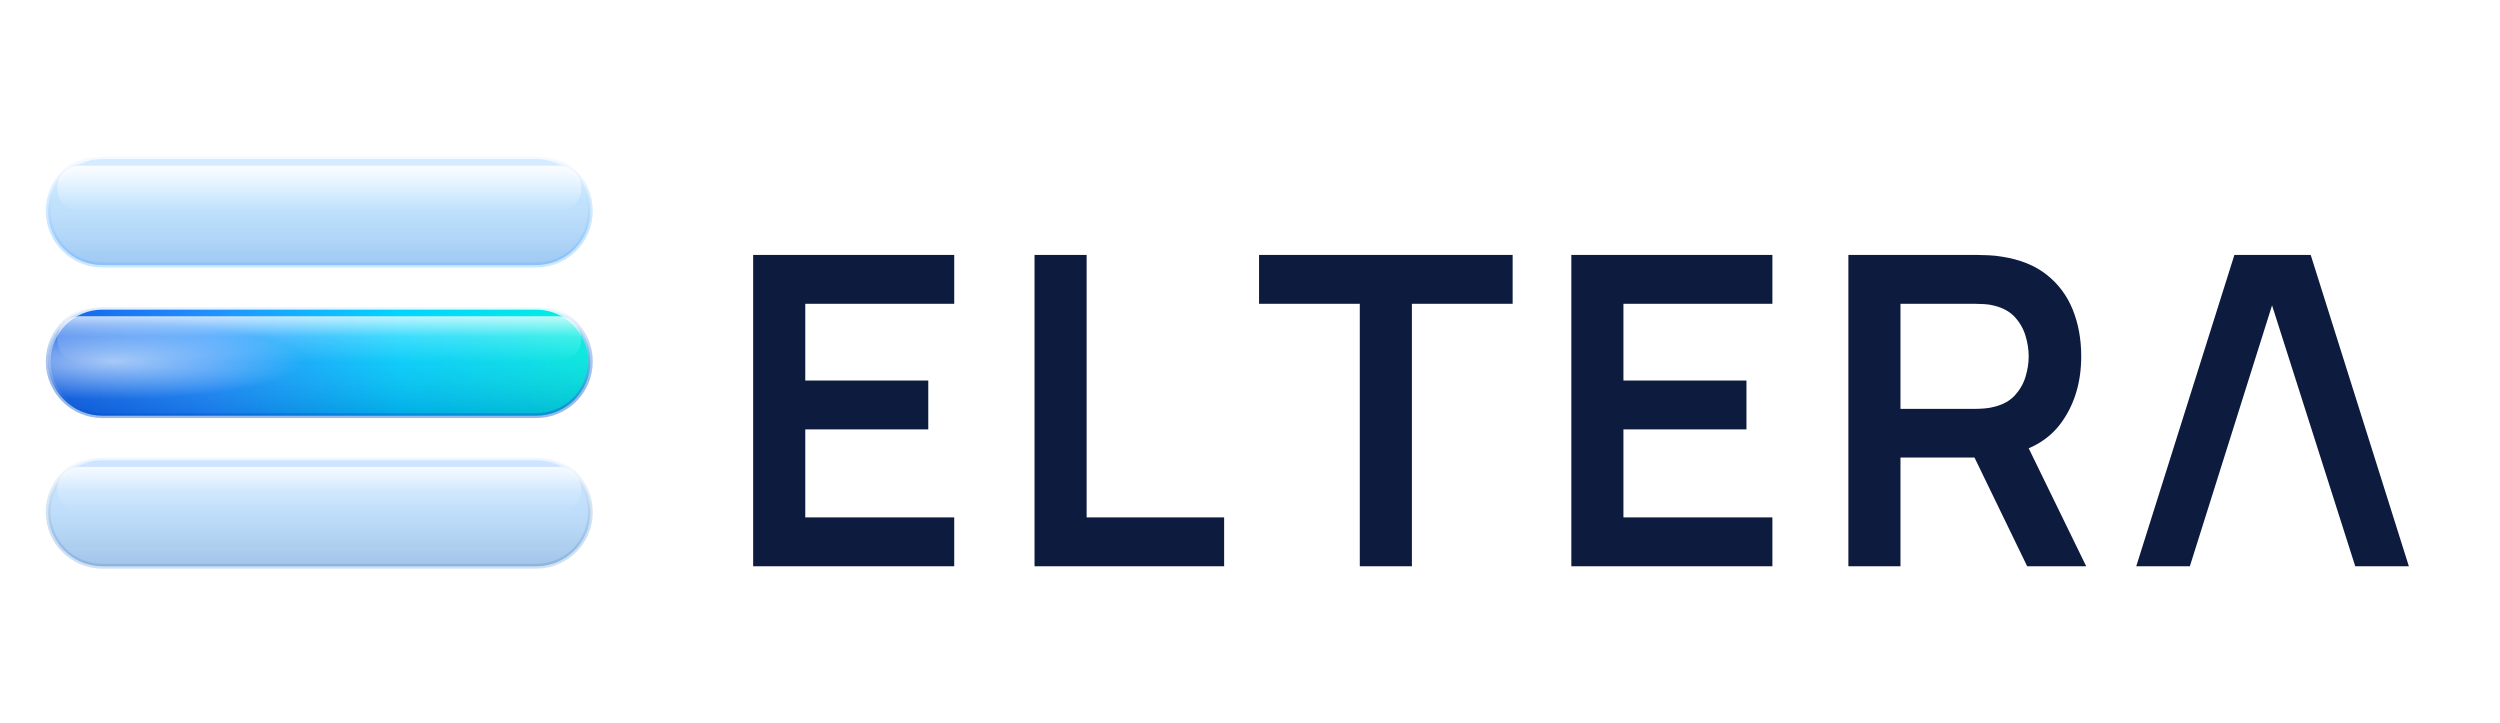
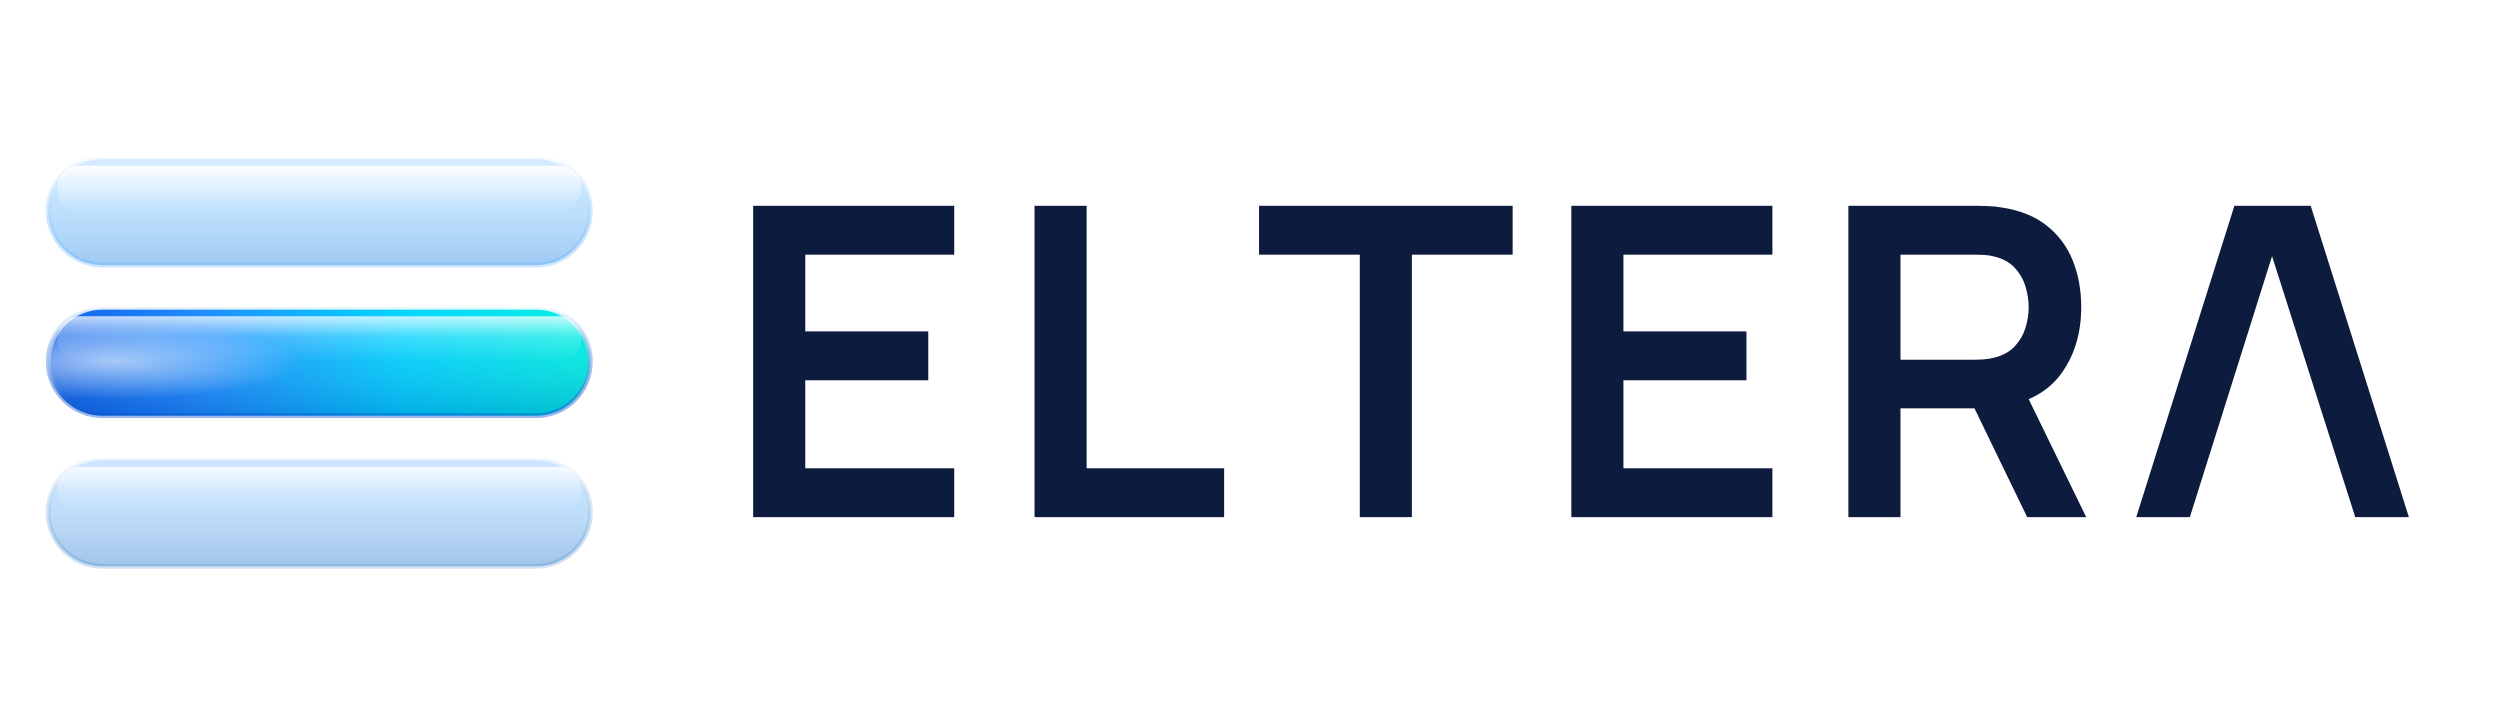
<svg xmlns="http://www.w3.org/2000/svg" viewBox="0 0 415 120" fill="none">
  <defs>
    <linearGradient id="ltB" x1="0" y1="0" x2="0" y2="1">
      <stop offset="0%" stop-color="#B8DCFF" stop-opacity="0.55" />
      <stop offset="40%" stop-color="#7EC8FF" stop-opacity="0.45" />
      <stop offset="100%" stop-color="#4AAEFF" stop-opacity="0.35" />
    </linearGradient>
    <linearGradient id="ltSh" x1="0" y1="0" x2="0" y2="1">
      <stop offset="0%" stop-color="#FFFFFF" stop-opacity="0.90" />
      <stop offset="60%" stop-color="#FFFFFF" stop-opacity="0.30" />
      <stop offset="100%" stop-color="#FFFFFF" stop-opacity="0.00" />
    </linearGradient>
    <linearGradient id="ltBd" x1="0" y1="0" x2="0" y2="1">
      <stop offset="0%" stop-color="#FFFFFF" stop-opacity="0.80" />
      <stop offset="100%" stop-color="#5AAEFF" stop-opacity="0.30" />
    </linearGradient>
    <linearGradient id="ltIn" x1="0" y1="0" x2="0" y2="1">
      <stop offset="0%" stop-color="#FFFFFF" stop-opacity="0.00" />
      <stop offset="100%" stop-color="#1A5FBF" stop-opacity="0.20" />
    </linearGradient>
    <linearGradient id="lmB" x1="0" y1="0" x2="1" y2="0">
      <stop offset="0%" stop-color="#1060E8" />
      <stop offset="30%" stop-color="#1E8FFF" />
      <stop offset="65%" stop-color="#00D4FF" />
      <stop offset="100%" stop-color="#00F0E0" />
    </linearGradient>
    <linearGradient id="lmSh" x1="0" y1="0" x2="0" y2="1">
      <stop offset="0%" stop-color="#FFFFFF" stop-opacity="0.75" />
      <stop offset="45%" stop-color="#FFFFFF" stop-opacity="0.20" />
      <stop offset="100%" stop-color="#FFFFFF" stop-opacity="0.00" />
    </linearGradient>
    <linearGradient id="lmBd" x1="0" y1="0" x2="0" y2="1">
      <stop offset="0%" stop-color="#FFFFFF" stop-opacity="0.90" />
      <stop offset="100%" stop-color="#0050CC" stop-opacity="0.40" />
    </linearGradient>
    <radialGradient id="lmLG" cx="0.12" cy="0.5" r="0.35">
      <stop offset="0%" stop-color="#FFFFFF" stop-opacity="0.60" />
      <stop offset="100%" stop-color="#FFFFFF" stop-opacity="0.00" />
    </radialGradient>
    <linearGradient id="lmIn" x1="0" y1="0" x2="0" y2="1">
      <stop offset="0%" stop-color="#FFFFFF" stop-opacity="0.00" />
      <stop offset="100%" stop-color="#003399" stop-opacity="0.25" />
    </linearGradient>
    <linearGradient id="lbB" x1="0" y1="0" x2="0" y2="1">
      <stop offset="0%" stop-color="#A0CCFF" stop-opacity="0.50" />
      <stop offset="50%" stop-color="#6ABAFF" stop-opacity="0.40" />
      <stop offset="100%" stop-color="#3A9AEE" stop-opacity="0.32" />
    </linearGradient>
    <linearGradient id="lbSh" x1="0" y1="0" x2="0" y2="1">
      <stop offset="0%" stop-color="#FFFFFF" stop-opacity="0.80" />
      <stop offset="55%" stop-color="#FFFFFF" stop-opacity="0.18" />
      <stop offset="100%" stop-color="#FFFFFF" stop-opacity="0.00" />
    </linearGradient>
    <linearGradient id="lbBd" x1="0" y1="0" x2="0" y2="1">
      <stop offset="0%" stop-color="#FFFFFF" stop-opacity="0.70" />
      <stop offset="100%" stop-color="#4488CC" stop-opacity="0.25" />
    </linearGradient>
    <linearGradient id="lbIn" x1="0" y1="0" x2="0" y2="1">
      <stop offset="0%" stop-color="#FFFFFF" stop-opacity="0.00" />
      <stop offset="100%" stop-color="#1A4A99" stop-opacity="0.18" />
    </linearGradient>
    <clipPath id="lcT">
      <rect x="8.0" y="26.00" width="90.0" height="18.0" rx="9.0" />
    </clipPath>
    <clipPath id="lcM">
      <rect x="8.0" y="51.00" width="90.0" height="18.0" rx="9.0" />
    </clipPath>
    <clipPath id="lcB">
      <rect x="8.0" y="76.00" width="90.0" height="18.0" rx="9.0" />
    </clipPath>
  </defs>
  <rect x="8.0" y="26.00" width="90.0" height="18.0" rx="9.0" fill="url(#ltB)" />
  <rect x="8.0" y="26.00" width="90.0" height="18.0" rx="9.0" fill="url(#ltIn)" clip-path="url(#lcT)" />
  <rect x="8.0" y="26.00" width="90.0" height="18.0" rx="9.0" fill="none" stroke="url(#ltBd)" stroke-width="0.8" />
  <rect x="9.50" y="27.50" width="87.00" height="7.56" rx="3.78" fill="url(#ltSh)" clip-path="url(#lcT)" />
  <rect x="8.0" y="51.00" width="90.0" height="18.0" rx="9.0" fill="url(#lmB)" />
  <rect x="8.0" y="51.00" width="90.0" height="18.0" rx="9.0" fill="url(#lmIn)" clip-path="url(#lcM)" />
  <rect x="8.0" y="51.00" width="90.0" height="18.0" rx="9.0" fill="none" stroke="url(#lmBd)" stroke-width="0.8" />
  <rect x="9.50" y="52.50" width="87.00" height="7.56" rx="3.78" fill="url(#lmSh)" clip-path="url(#lcM)" />
  <rect x="8.0" y="51.00" width="90.0" height="18.0" rx="9.0" fill="url(#lmLG)" clip-path="url(#lcM)" />
  <rect x="8.0" y="76.00" width="90.0" height="18.0" rx="9.0" fill="url(#lbB)" />
  <rect x="8.0" y="76.00" width="90.0" height="18.0" rx="9.0" fill="url(#lbIn)" clip-path="url(#lcB)" />
  <rect x="8.0" y="76.00" width="90.0" height="18.0" rx="9.0" fill="none" stroke="url(#lbBd)" stroke-width="0.8" />
  <rect x="9.50" y="77.50" width="87.00" height="7.56" rx="3.78" fill="url(#lbSh)" clip-path="url(#lcB)" />
-   <path d="M125.024 94.0V42.32H158.401V50.431H133.674V63.171H154.094V71.282H133.674V85.889H158.401V94.0Z M171.732 94.0V42.32H180.381V85.889H203.207V94.0Z M225.725 94.0V50.431H209.001V42.32H251.099V50.431H234.375V94.0Z M260.841 94.0V42.32H294.218V50.431H269.49V63.171H289.911V71.282H269.49V85.889H294.218V94.0Z M306.831 94.0V42.32H328.185Q328.939 42.32 330.123 42.374Q331.307 42.428 332.312 42.607Q336.798 43.289 339.723 45.586Q342.648 47.883 344.066 51.382Q345.483 54.881 345.483 59.152Q345.483 65.468 342.289 70.008Q339.095 74.548 332.492 75.625L328.795 75.948H315.48V94.0ZM336.511 94.0 326.319 72.969 335.112 71.031 346.309 94.0ZM315.48 67.873H327.826Q328.544 67.873 329.441 67.801Q330.338 67.729 331.092 67.514Q333.245 66.976 334.484 65.612Q335.722 64.248 336.242 62.525Q336.762 60.803 336.762 59.152Q336.762 57.501 336.242 55.76Q335.722 54.02 334.484 52.656Q333.245 51.292 331.092 50.754Q330.338 50.539 329.441 50.485Q328.544 50.431 327.826 50.431H315.48Z M354.616 94.0 370.909 42.32H383.578L399.871 94.0H390.971L376.185 47.632H378.123L363.516 94.0 Z" fill="#0D1B3E" fill-rule="nonzero" />
+   <g transform="translate(0, -8.16)">
+     <path d="M125.024 94.0V42.32H158.401V50.431H133.674V63.171H154.094V71.282H133.674V85.889H158.401V94.0Z M171.732 94.0V42.32H180.381V85.889H203.207V94.0Z M225.725 94.0V50.431H209.001V42.32H251.099V50.431H234.375V94.0Z M260.841 94.0V42.32H294.218V50.431H269.49V63.171H289.911V71.282H269.49V85.889H294.218V94.0Z M306.831 94.0V42.32H328.185Q328.939 42.32 330.123 42.374Q331.307 42.428 332.312 42.607Q336.798 43.289 339.723 45.586Q342.648 47.883 344.066 51.382Q345.483 54.881 345.483 59.152Q345.483 65.468 342.289 70.008Q339.095 74.548 332.492 75.625L328.795 75.948H315.48V94.0ZM336.511 94.0 326.319 72.969 335.112 71.031 346.309 94.0ZM315.48 67.873H327.826Q328.544 67.873 329.441 67.801Q330.338 67.729 331.092 67.514Q333.245 66.976 334.484 65.612Q335.722 64.248 336.242 62.525Q336.762 60.803 336.762 59.152Q336.762 57.501 336.242 55.76Q335.722 54.02 334.484 52.656Q333.245 51.292 331.092 50.754Q330.338 50.539 329.441 50.485Q328.544 50.431 327.826 50.431H315.48Z M354.616 94.0 370.909 42.32H383.578L399.871 94.0H390.971L376.185 47.632H378.123L363.516 94.0 Z" fill="#0D1B3E" fill-rule="nonzero" />
+   </g>
</svg>
